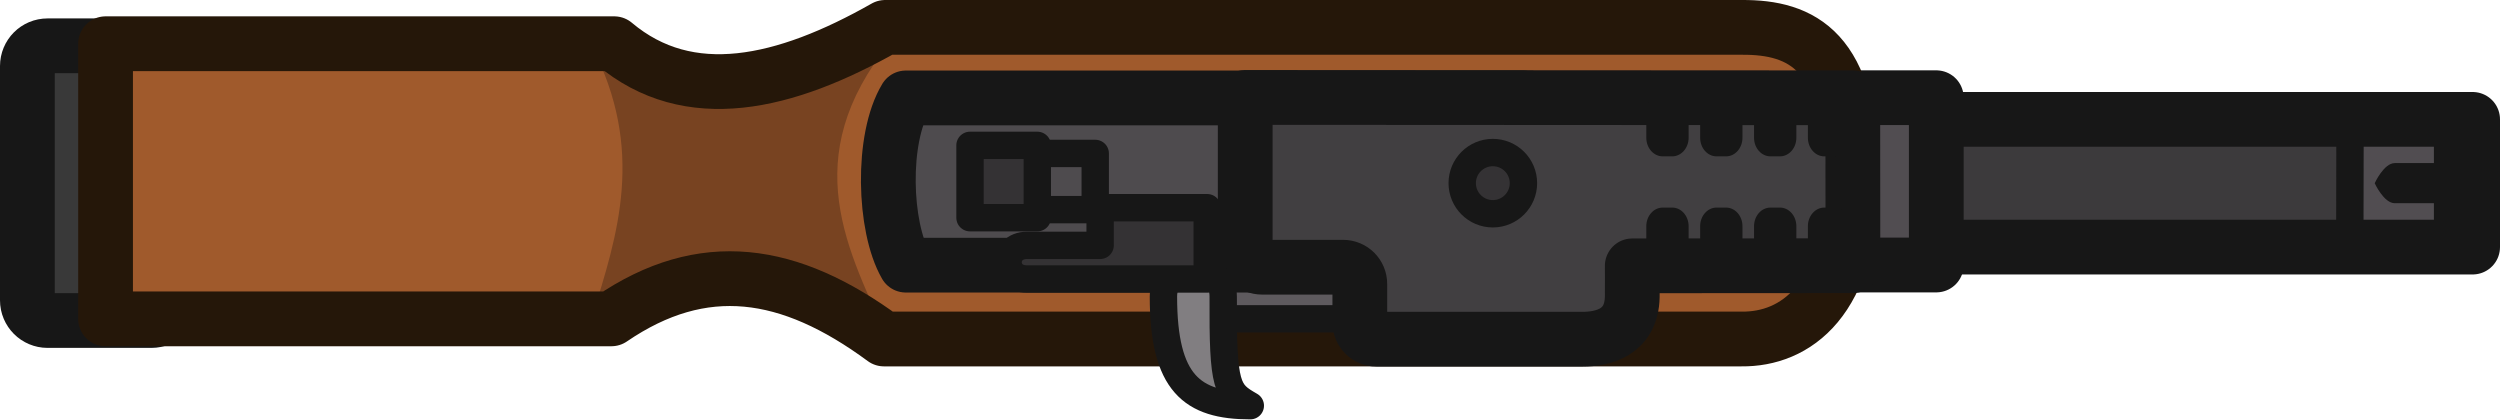
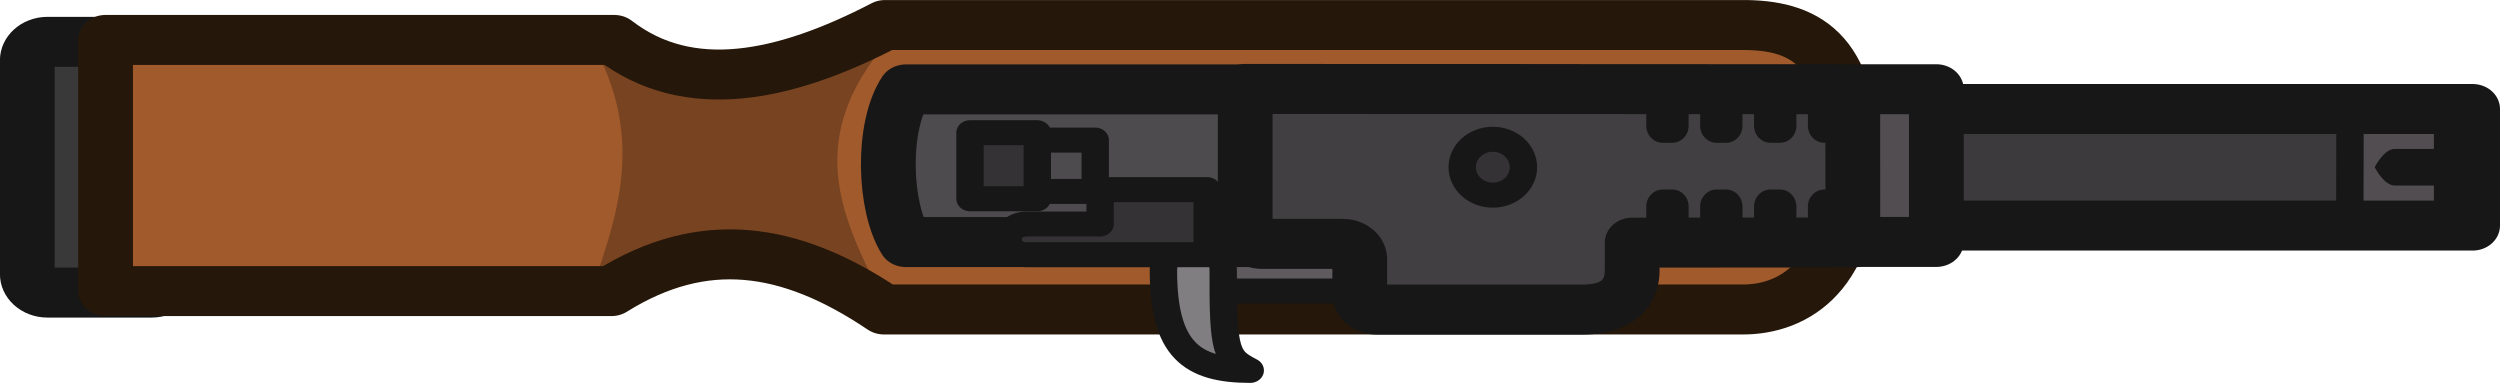
- <svg xmlns="http://www.w3.org/2000/svg" width="137.026" height="22.988" viewBox="0 0 36.255 6.082">
-   <g transform="translate(118.671 -11.677)">
-     <g style="stroke:none">
-       <path style="fill:#3c3a3c;fill-rule:evenodd;stroke:none;stroke-width:.794px;stroke-linecap:round;stroke-linejoin:round;stroke-miterlimit:5.89" class="cls-3" d="M4376 4566.559h9.042v1.852H4376z" transform="translate(-4467.895 -4553.171)" />
+ <svg xmlns="http://www.w3.org/2000/svg" width="149.343" height="22.871" viewBox="0 0 39.514 6.051" version="1.1" id="svg1">
+   <defs id="defs1" />
+   <g id="layer1" transform="translate(-236.7378,-93.66252)">
+     <g id="g207-9" transform="matrix(1.089891,0,0,0.9948934,366.0762,82.04553)">
+       <g id="g4-6-7-7-6-0" transform="translate(-4467.895,-4553.171)" style="stroke:none">
+         <path id="rect15685-8-3-53-9-2-7-8-1-4-8-7" style="fill:#3c3a3c;fill-rule:evenodd;stroke:none;stroke-width:0.794px;stroke-linecap:round;stroke-linejoin:round;stroke-miterlimit:5.89" class="cls-3" d="m 4376,4566.559 h 9.042 v 1.852 h -9.042 z" />
+       </g>
+       <path style="fill:#514d51;fill-opacity:1;stroke:#171717;stroke-width:0.397;stroke-linejoin:round;stroke-dasharray:none;stroke-opacity:1" d="m -84.594,15.155 h 1.418 v -1.644 h -1.415 z" id="path207-0" />
+       <g id="g4-6-7-7-8" transform="translate(-4467.855,-4553.151)" style="fill:none">
+         <path id="rect15685-8-3-53-9-2-7-8-1-4-78" style="fill:none;fill-rule:evenodd;stroke:#171717;stroke-width:0.794px;stroke-linecap:round;stroke-linejoin:round;stroke-miterlimit:5.89" class="cls-3" d="m 4376,4566.559 h 9.042 v 1.852 h -9.042 z" />
+       </g>
+       <path id="rect15685-8-9-3-3-9-5-8-5-6" style="fill:#514d51;fill-opacity:1;fill-rule:evenodd;stroke:#171717;stroke-width:0.794px;stroke-linecap:round;stroke-linejoin:round;stroke-miterlimit:5.89" class="cls-3" d="m -92.564,13.094 h 1.974 v 2.426 h -1.974 z" />
+       <path id="rect18940-9-3-8-7-2-5-4-1" style="fill:#393939;fill-rule:evenodd;stroke:#171717;stroke-width:0.794px;stroke-linecap:round;stroke-linejoin:round;stroke-miterlimit:5.89" class="cls-2" d="m -117.981,12.341 h 1.506 c 0.163,0 0.294,0.131 0.294,0.294 v 3.396 c 0,0.163 -0.131,0.294 -0.294,0.294 h -1.506 c -0.163,0 -0.294,-0.131 -0.294,-0.294 v -3.396 c 0,-0.163 0.131,-0.294 0.294,-0.294 z" />
+       <path style="fill:#a05a2c;fill-opacity:1;stroke:none;stroke-width:0.794;stroke-linejoin:round;stroke-dasharray:none;stroke-opacity:1" d="m -93.378,16.562 h -12.437 c -1.371,-1.011 -2.626,-1.197 -3.952,-0.292 h -7.336 v -3.99 h 7.485 c 1.082,0.912 2.367,0.589 3.82,-0.237 h 12.42 c 0.881,-0.006 1.585,0.345 1.596,2.158 0.011,1.813 -0.826,2.371 -1.596,2.361 z" id="path194-8-4" />
+       <path style="fill:#784321;fill-opacity:1;stroke:none;stroke-width:0.405;stroke-linejoin:round;stroke-dasharray:none;stroke-opacity:1" d="m -110.09,12.343 c 0.775,1.508 0.384,2.723 0,3.941 l 2.071,-0.489 2.261,0.863 c -0.619,-1.351 -1.369,-2.68 0,-4.373 l -2.491,0.514 z" id="path208-6" />
+       <path style="fill:none;fill-opacity:1;stroke:#251709;stroke-width:0.794;stroke-linejoin:round;stroke-dasharray:none;stroke-opacity:1" d="m -93.415,16.593 h -12.437 c -1.371,-1.011 -2.626,-1.197 -3.952,-0.292 h -7.336 v -3.99 h 7.377 c 1.082,0.912 2.475,0.589 3.927,-0.237 h 12.42 c 0.881,-0.006 1.585,0.345 1.596,2.158 0.011,1.813 -0.826,2.371 -1.596,2.361 z" id="path194-3" />
+       <path style="fill:#5e5a5e;fill-opacity:1;stroke:none;stroke-width:0.397;stroke-linejoin:round;stroke-dasharray:none;stroke-opacity:1" d="m -100.841,16.296 h 1.753 v -0.711 h -1.72 z" id="path206-5" />
+       <path id="rect3265-8-5-4-5-1-1" style="fill:#4e4b4e;fill-opacity:1;fill-rule:evenodd;stroke:#171717;stroke-width:0.794;stroke-linecap:round;stroke-linejoin:round;stroke-opacity:1" d="m -105.535,13.097 h 8.953 v 2.425 h -8.953 c -0.32,-0.554 -0.356,-1.837 0,-2.425 z" />
+       <path id="rect15689-9-8-2-7-6-9-4-1" class="cls-2" d="m -100.613,13.089 v 2.219 c 0,0.135 0.109,0.243 0.243,0.243 h 1.175 c 0.135,0 0.243,0.108 0.243,0.243 v 0.558 c 0,0.135 0.109,0.243 0.244,0.243 h 2.985 c 0.288,0 0.714,-0.09 0.722,-0.616 0.002,-0.149 -7.1e-5,-0.448 -7.1e-5,-0.448 l 3.2,-0.002 -0.001,-2.435 z" style="fill:#413f41;fill-opacity:1;fill-rule:evenodd;stroke:#171717;stroke-width:0.794px;stroke-linecap:round;stroke-linejoin:round;stroke-miterlimit:5.89;stroke-opacity:1" />
+       <path style="color:#000000;fill:#817e81;fill-opacity:1;fill-rule:evenodd;stroke:#171717;stroke-width:0.397;stroke-linecap:round;stroke-linejoin:round;stroke-dasharray:none;stroke-opacity:1" d="m -101.799,15.976 c 0,1.261 0.415,1.585 1.259,1.585 -0.339,-0.196 -0.399,-0.258 -0.392,-1.585 0.003,-0.559 -0.871,-0.538 -0.867,0 z" id="path3265-0-0-4-8-2-6" />
+       <path style="fill:#343234;fill-opacity:1;stroke:#171717;stroke-width:0.397;stroke-linejoin:round;stroke-dasharray:none;stroke-opacity:1" d="m -103.777,15.723 h 2.613 v -1.034 h -1.553 v 0.546 h -1.059 c -0.369,0.002 -0.365,0.492 -4.5e-4,0.488 z" id="path202-1" />
+       <path id="rect3267-2-7-5-6-2-8" style="fill:#4e4b4e;fill-rule:evenodd;stroke:#171717;stroke-width:0.397;stroke-linecap:round;stroke-linejoin:round" d="m -103.824,13.902 h 1.036 v 0.816 h -1.036 z" />
+       <path id="rect3266-5-2-7-4-2-8" style="fill:#343234;fill-opacity:1;fill-rule:evenodd;stroke:#171717;stroke-width:0.397;stroke-linecap:round;stroke-linejoin:round" d="m -104.604,13.785 h 0.976 v 1.049 h -0.976 z" />
+       <path style="fill:#343234;fill-opacity:1;stroke:#171717;stroke-width:0.397;stroke-linejoin:round;stroke-dasharray:none;stroke-opacity:1" d="m -100.999,16.3 h 1.918" id="path205-8" />
+       <g id="g206-0-9" transform="matrix(0.6379674,0,0,0.8162665,-33.46715,2.843035)">
+         <rect style="fill:#171717;fill-opacity:1;stroke:none;stroke-width:0.315;stroke-linejoin:round;stroke-dasharray:none;stroke-opacity:1" id="rect135-9-6-2-8-2-79" width="0.962" height="1.114" x="-92.459" y="14.51" rx="0.373" ry="0.331" />
+         <rect style="fill:#171717;fill-opacity:1;stroke:none;stroke-width:0.315;stroke-linejoin:round;stroke-dasharray:none;stroke-opacity:1" id="rect135-9-0-55-5-4-4-2" width="0.962" height="1.114" x="-93.683" y="14.51" rx="0.373" ry="0.331" />
+         <rect style="fill:#171717;fill-opacity:1;stroke:none;stroke-width:0.315;stroke-linejoin:round;stroke-dasharray:none;stroke-opacity:1" id="rect135-9-0-5-0-6-4-9-5" width="0.962" height="1.114" x="-94.908" y="14.51" rx="0.373" ry="0.331" />
+         <rect style="fill:#171717;fill-opacity:1;stroke:none;stroke-width:0.315;stroke-linejoin:round;stroke-dasharray:none;stroke-opacity:1" id="rect135-9-0-5-0-6-4-9-1-7" width="0.962" height="1.114" x="-96.132" y="14.51" rx="0.373" ry="0.331" />
+       </g>
+       <g id="g206-0-5-5" transform="matrix(0.6379674,0,0,0.8162665,-33.46715,1.19139)">
+         <rect style="fill:#171717;fill-opacity:1;stroke:none;stroke-width:0.315;stroke-linejoin:round;stroke-dasharray:none;stroke-opacity:1" id="rect135-9-6-2-8-2-7-9" width="0.962" height="1.114" x="-92.459" y="14.51" rx="0.373" ry="0.331" />
+         <rect style="fill:#171717;fill-opacity:1;stroke:none;stroke-width:0.315;stroke-linejoin:round;stroke-dasharray:none;stroke-opacity:1" id="rect135-9-0-55-5-4-4-9-2" width="0.962" height="1.114" x="-93.683" y="14.51" rx="0.373" ry="0.331" />
+         <rect style="fill:#171717;fill-opacity:1;stroke:none;stroke-width:0.315;stroke-linejoin:round;stroke-dasharray:none;stroke-opacity:1" id="rect135-9-0-5-0-6-4-9-0-2" width="0.962" height="1.114" x="-94.908" y="14.51" rx="0.373" ry="0.331" />
+         <rect style="fill:#171717;fill-opacity:1;stroke:none;stroke-width:0.315;stroke-linejoin:round;stroke-dasharray:none;stroke-opacity:1" id="rect135-9-0-5-0-6-4-9-1-8-2" width="0.962" height="1.114" x="-96.132" y="14.51" rx="0.373" ry="0.331" />
+       </g>
+       <circle style="fill:#343234;fill-opacity:1;stroke:#171717;stroke-width:0.397;stroke-linejoin:round;stroke-dasharray:none;stroke-opacity:1" id="path209-6" cx="-97.022" cy="14.333" r="0.444" />
+       <path class="cls-10" d="m -83.148,14.624 h -0.794 c -0.159,0 -0.291,-0.291 -0.291,-0.291 v 0 c 0,0 0.132,-0.291 0.291,-0.291 h 0.794 c 0.159,0 0.291,0.291 0.291,0.291 v 0 c 0,0 -0.132,0.291 -0.291,0.291 z" id="path13-5-7-8-0-4-3-06" style="fill:#171717;fill-opacity:1;fill-rule:evenodd;stroke:none;stroke-width:3px;stroke-linecap:round" />
    </g>
-     <path style="fill:#514d51;fill-opacity:1;stroke:#171717;stroke-width:.397;stroke-linejoin:round;stroke-dasharray:none;stroke-opacity:1" d="M-84.594 15.155h1.418v-1.644h-1.415z" />
-     <g style="fill:none">
-       <path style="fill:none;fill-rule:evenodd;stroke:#171717;stroke-width:.794px;stroke-linecap:round;stroke-linejoin:round;stroke-miterlimit:5.89" class="cls-3" d="M4376 4566.559h9.042v1.852H4376z" transform="translate(-4467.855 -4553.151)" />
-     </g>
-     <path style="fill:#514d51;fill-opacity:1;fill-rule:evenodd;stroke:#171717;stroke-width:.794px;stroke-linecap:round;stroke-linejoin:round;stroke-miterlimit:5.89" class="cls-3" d="M-92.564 13.094h1.973v2.426h-1.973z" />
-     <path style="fill:#393939;fill-rule:evenodd;stroke:#171717;stroke-width:.794px;stroke-linecap:round;stroke-linejoin:round;stroke-miterlimit:5.89" class="cls-2" d="M-117.98 12.341h1.505c.163 0 .294.131.294.294v3.397a.293.293 0 0 1-.294.293h-1.506a.293.293 0 0 1-.293-.293v-3.397c0-.163.13-.294.293-.294z" />
-     <path style="fill:#a05a2c;fill-opacity:1;stroke:none;stroke-width:.794;stroke-linejoin:round;stroke-dasharray:none;stroke-opacity:1" d="M-93.378 16.562h-12.436c-1.37-1.01-2.626-1.197-3.952-.292h-7.337v-3.99h7.485c1.082.911 2.368.588 3.82-.238h12.42c.881-.006 1.585.345 1.596 2.159.01 1.813-.826 2.37-1.596 2.36z" />
-     <path style="fill:#784321;fill-opacity:1;stroke:none;stroke-width:.405;stroke-linejoin:round;stroke-dasharray:none;stroke-opacity:1" d="M-110.09 12.343c.775 1.508.384 2.723 0 3.94l2.071-.488 2.26.863c-.618-1.351-1.368-2.68 0-4.373l-2.49.514z" />
-     <path style="fill:none;fill-opacity:1;stroke:#251709;stroke-width:.794;stroke-linejoin:round;stroke-dasharray:none;stroke-opacity:1" d="M-93.415 16.593h-12.437c-1.37-1.01-2.626-1.197-3.952-.292h-7.336v-3.99h7.377c1.082.911 2.475.588 3.928-.237h12.42c.88-.007 1.585.345 1.595 2.158.011 1.813-.826 2.37-1.595 2.361z" />
-     <path style="fill:#5e5a5e;fill-opacity:1;stroke:none;stroke-width:.397;stroke-linejoin:round;stroke-dasharray:none;stroke-opacity:1" d="M-100.841 16.296h1.752v-.711h-1.72z" />
-     <path style="fill:#4e4b4e;fill-opacity:1;fill-rule:evenodd;stroke:#171717;stroke-width:.794;stroke-linecap:round;stroke-linejoin:round;stroke-opacity:1" d="M-105.535 13.097h8.953v2.425h-8.953c-.32-.554-.356-1.837 0-2.425z" />
-     <path class="cls-2" d="M-100.613 13.09v2.219c0 .135.109.243.244.243h1.175c.135 0 .243.108.243.243v.558c0 .135.108.243.243.243h2.985c.288 0 .714-.09.723-.616.002-.15 0-.448 0-.448l3.2-.002-.002-2.435z" style="fill:#413f41;fill-opacity:1;fill-rule:evenodd;stroke:#171717;stroke-width:.794px;stroke-linecap:round;stroke-linejoin:round;stroke-miterlimit:5.89;stroke-opacity:1" />
-     <path style="color:#000;fill:#817e81;fill-opacity:1;fill-rule:evenodd;stroke:#171717;stroke-width:.397;stroke-linecap:round;stroke-linejoin:round;stroke-dasharray:none;stroke-opacity:1" d="M-101.799 15.976c0 1.261.416 1.584 1.26 1.584-.34-.195-.4-.257-.393-1.584.003-.559-.87-.538-.867 0z" />
-     <path style="fill:#343234;fill-opacity:1;stroke:#171717;stroke-width:.397;stroke-linejoin:round;stroke-dasharray:none;stroke-opacity:1" d="M-103.777 15.723h2.613v-1.034h-1.553v.546h-1.06c-.368.002-.364.492 0 .488z" />
-     <path style="fill:#4e4b4e;fill-rule:evenodd;stroke:#171717;stroke-width:.397;stroke-linecap:round;stroke-linejoin:round" d="M-103.824 13.902h1.036v.815h-1.036z" />
-     <path style="fill:#343234;fill-opacity:1;fill-rule:evenodd;stroke:#171717;stroke-width:.397;stroke-linecap:round;stroke-linejoin:round" d="M-104.604 13.785h.976v1.049h-.976z" />
-     <path style="fill:#343234;fill-opacity:1;stroke:#171717;stroke-width:.397;stroke-linejoin:round;stroke-dasharray:none;stroke-opacity:1" d="M-100.999 16.3h1.919" />
-     <g transform="matrix(.63797 0 0 .81627 -33.467 2.843)">
-       <rect style="fill:#171717;fill-opacity:1;stroke:none;stroke-width:.315;stroke-linejoin:round;stroke-dasharray:none;stroke-opacity:1" width=".962" height="1.114" x="-92.459" y="14.51" rx=".373" ry=".331" />
-       <rect style="fill:#171717;fill-opacity:1;stroke:none;stroke-width:.315;stroke-linejoin:round;stroke-dasharray:none;stroke-opacity:1" width=".962" height="1.114" x="-93.683" y="14.51" rx=".373" ry=".331" />
-       <rect style="fill:#171717;fill-opacity:1;stroke:none;stroke-width:.315;stroke-linejoin:round;stroke-dasharray:none;stroke-opacity:1" width=".962" height="1.114" x="-94.908" y="14.51" rx=".373" ry=".331" />
-       <rect style="fill:#171717;fill-opacity:1;stroke:none;stroke-width:.315;stroke-linejoin:round;stroke-dasharray:none;stroke-opacity:1" width=".962" height="1.114" x="-96.132" y="14.51" rx=".373" ry=".331" />
-     </g>
-     <g transform="matrix(.63797 0 0 .81627 -33.467 1.191)">
-       <rect style="fill:#171717;fill-opacity:1;stroke:none;stroke-width:.315;stroke-linejoin:round;stroke-dasharray:none;stroke-opacity:1" width=".962" height="1.114" x="-92.459" y="14.51" rx=".373" ry=".331" />
-       <rect style="fill:#171717;fill-opacity:1;stroke:none;stroke-width:.315;stroke-linejoin:round;stroke-dasharray:none;stroke-opacity:1" width=".962" height="1.114" x="-93.683" y="14.51" rx=".373" ry=".331" />
-       <rect style="fill:#171717;fill-opacity:1;stroke:none;stroke-width:.315;stroke-linejoin:round;stroke-dasharray:none;stroke-opacity:1" width=".962" height="1.114" x="-94.908" y="14.51" rx=".373" ry=".331" />
-       <rect style="fill:#171717;fill-opacity:1;stroke:none;stroke-width:.315;stroke-linejoin:round;stroke-dasharray:none;stroke-opacity:1" width=".962" height="1.114" x="-96.132" y="14.51" rx=".373" ry=".331" />
-     </g>
-     <circle style="fill:#343234;fill-opacity:1;stroke:#171717;stroke-width:.397;stroke-linejoin:round;stroke-dasharray:none;stroke-opacity:1" cx="-97.022" cy="14.333" r=".444" />
-     <path class="cls-10" d="M-83.148 14.624h-.794c-.159 0-.291-.29-.291-.29s.132-.292.291-.292h.794c.158 0 .29.291.29.291s-.132.291-.29.291z" style="fill:#171717;fill-opacity:1;fill-rule:evenodd;stroke:none;stroke-width:3px;stroke-linecap:round" />
  </g>
</svg>
